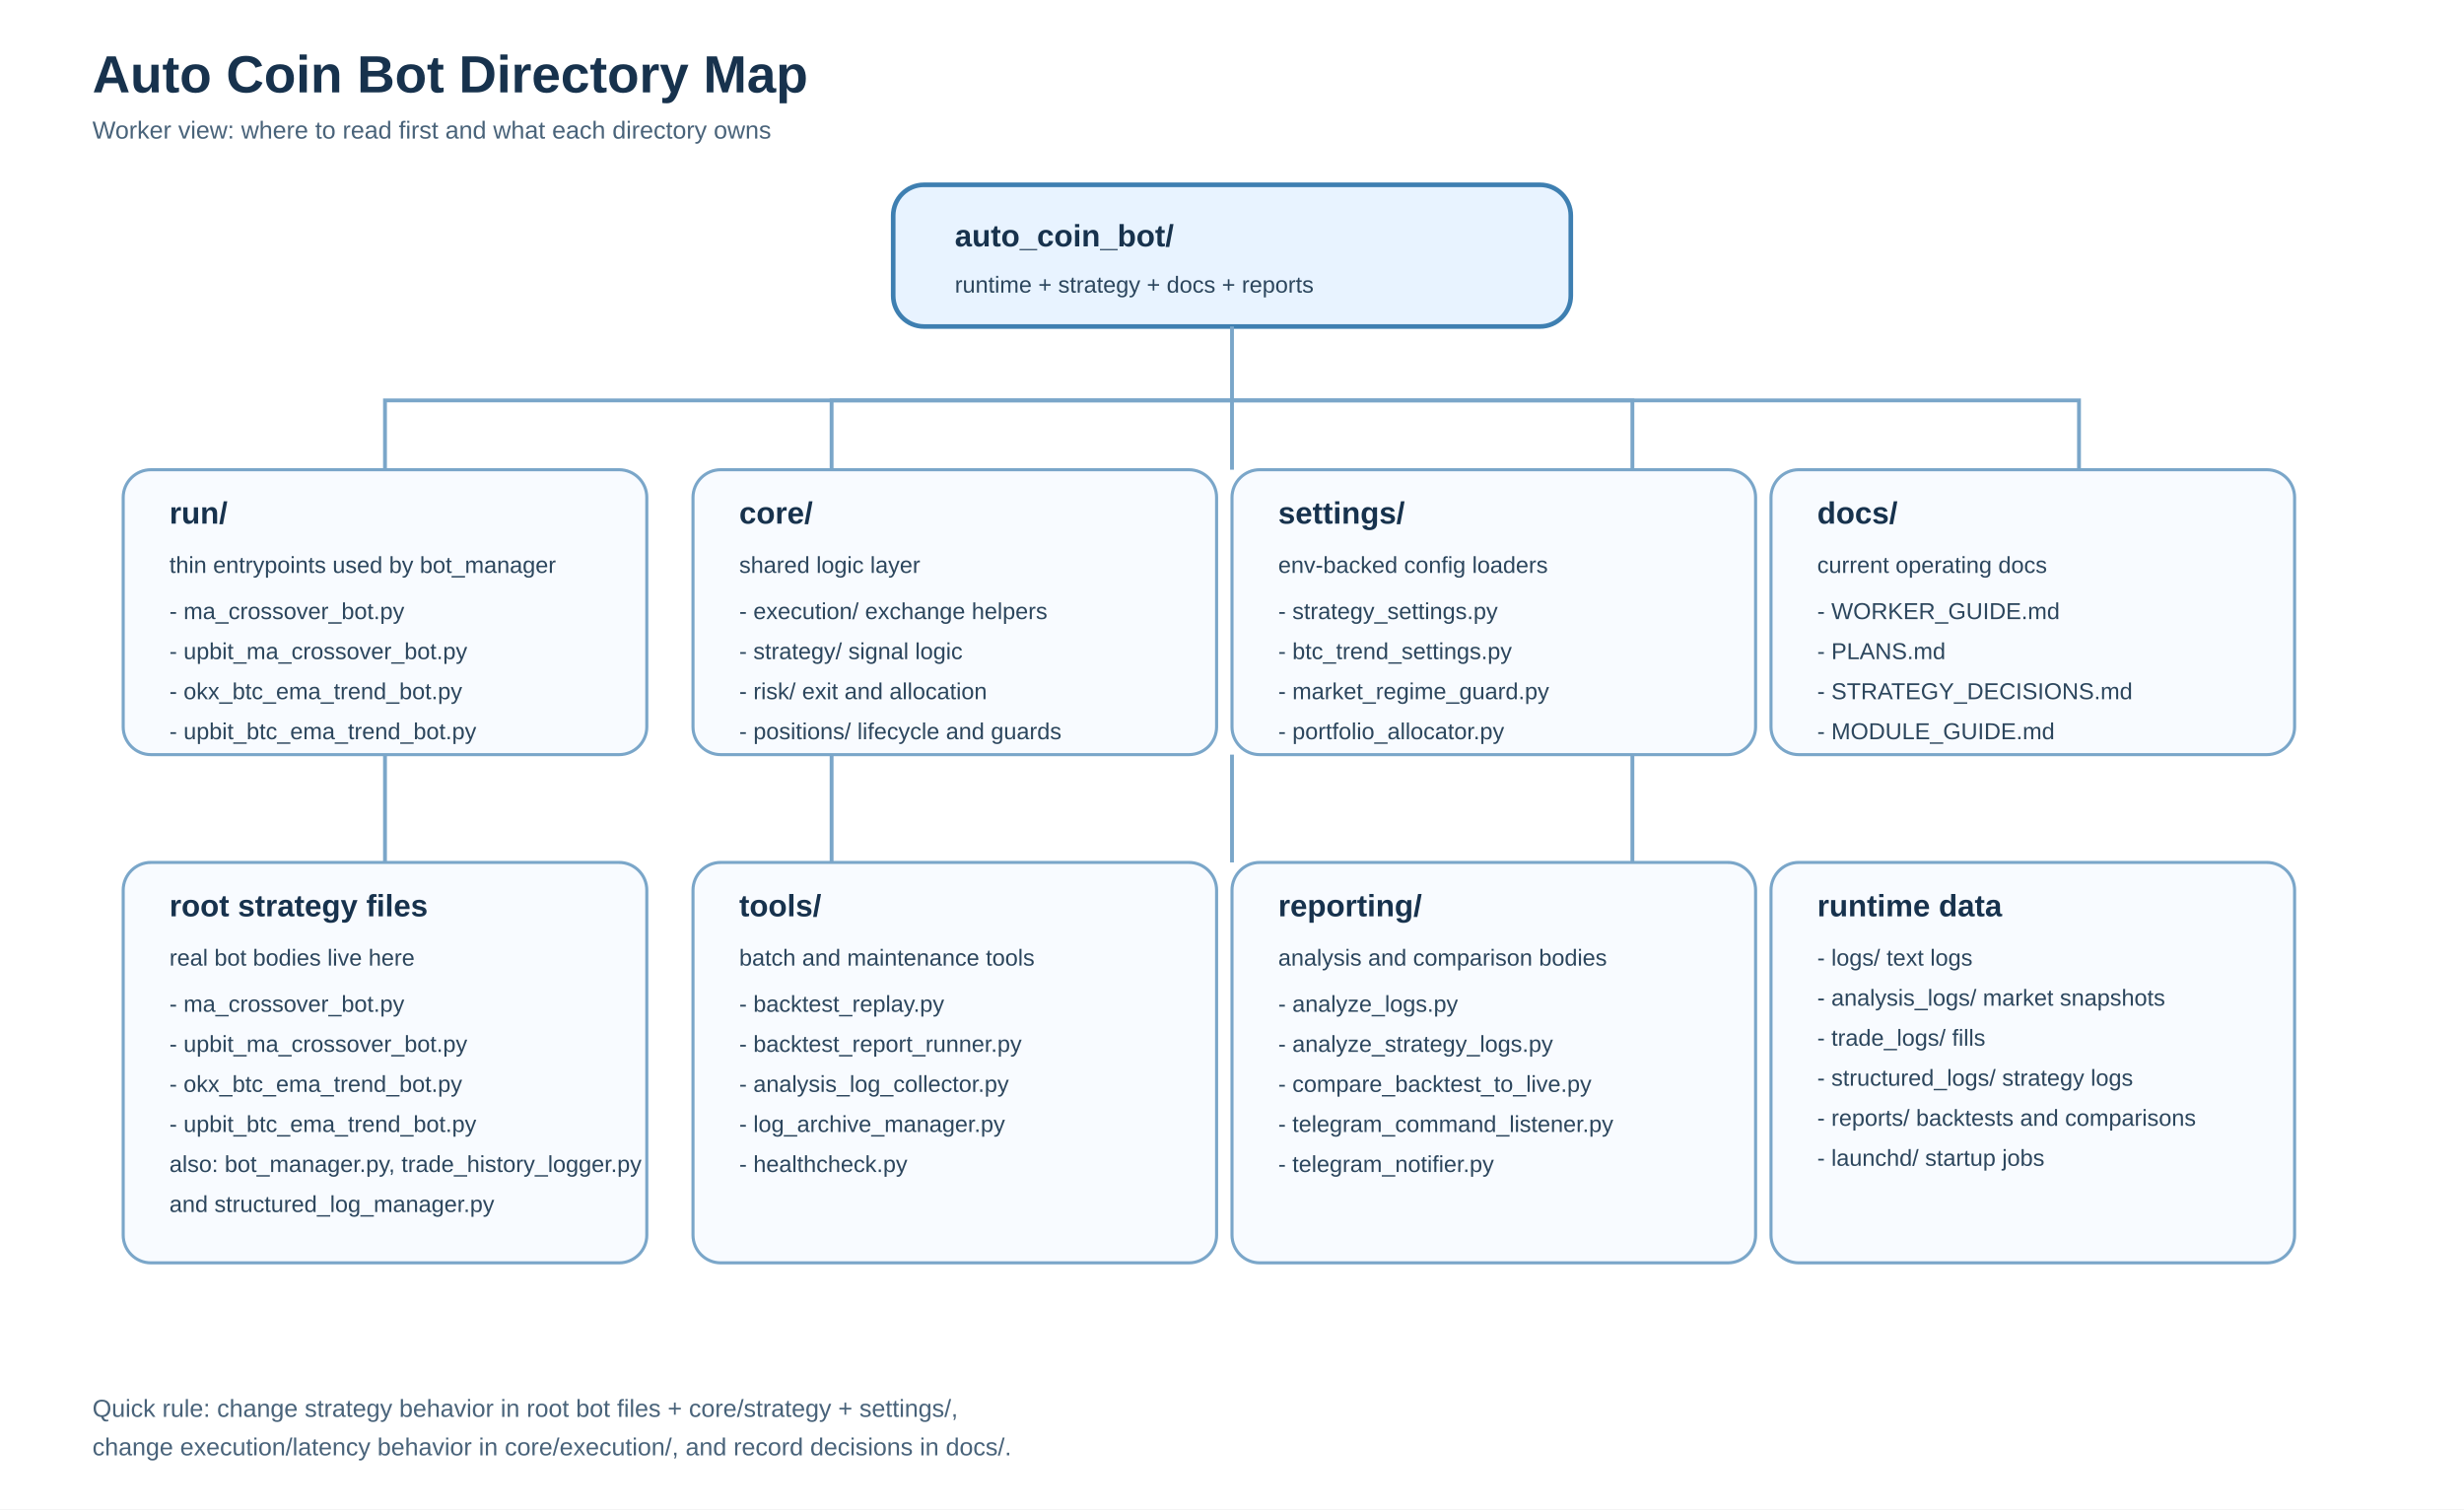
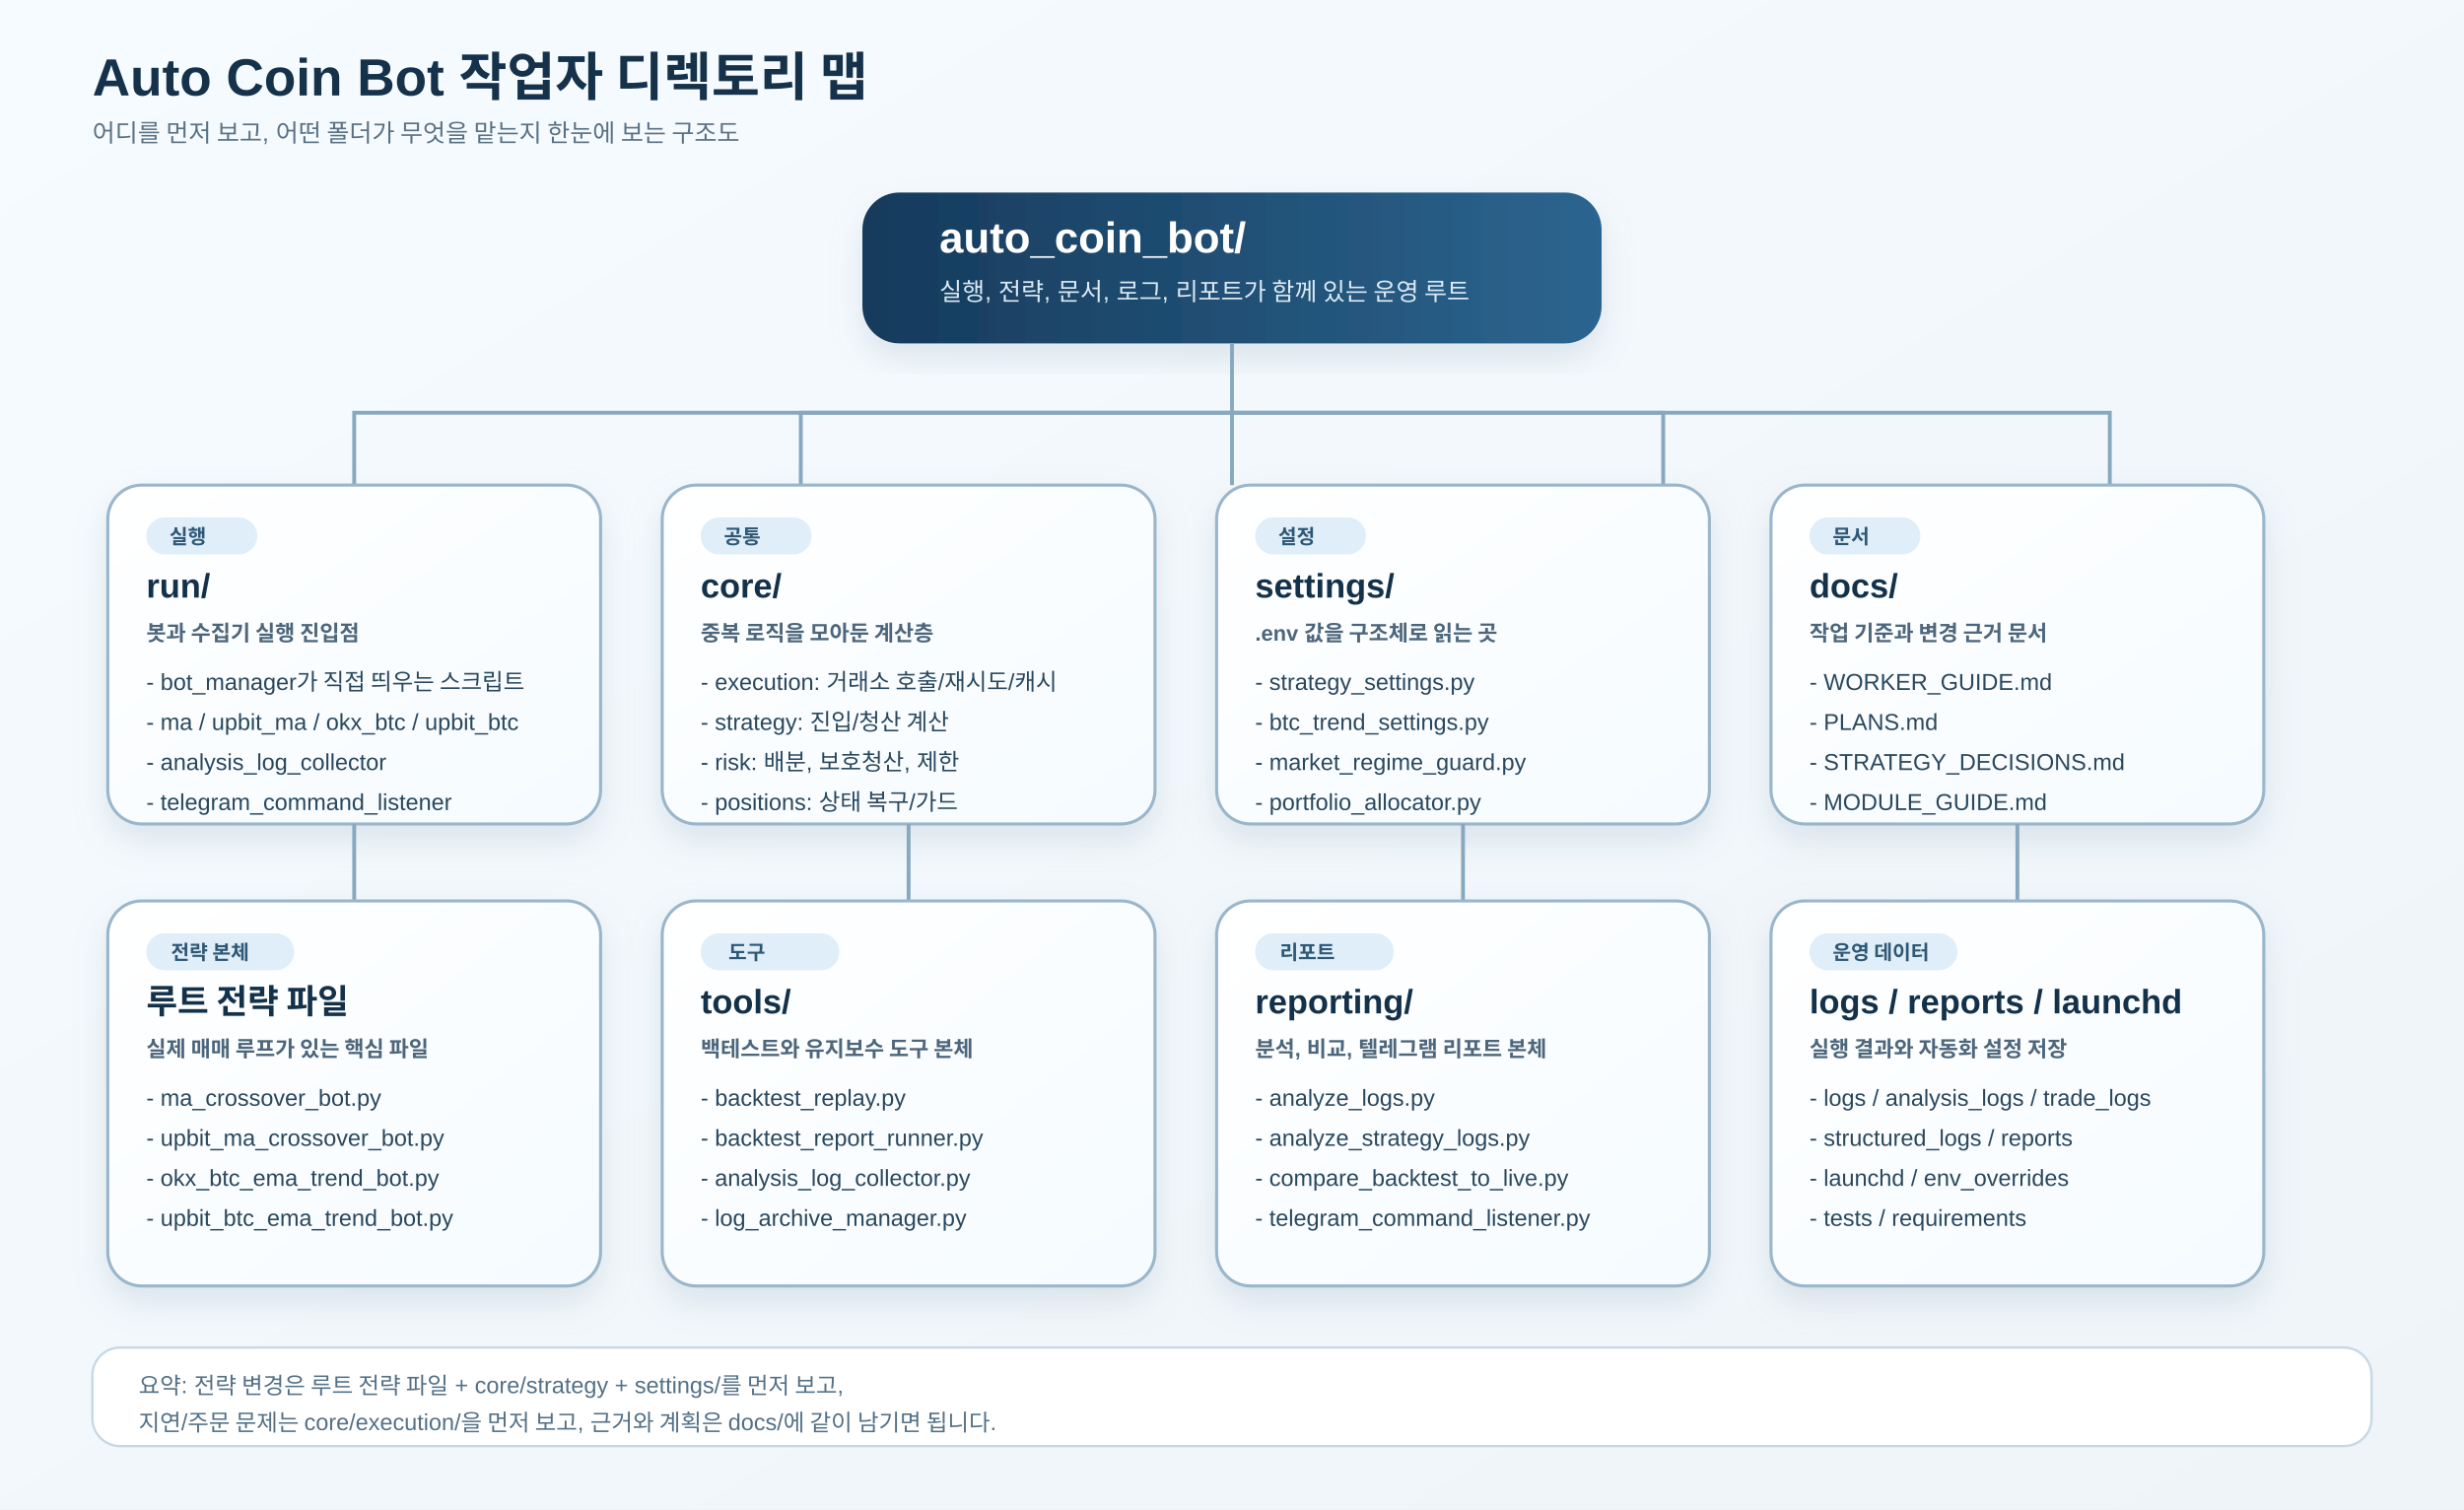
<svg xmlns="http://www.w3.org/2000/svg" width="1600" height="980" viewBox="0 0 1600 980">
+   <defs>
+     <linearGradient id="bg" x1="0" x2="1" y1="0" y2="1">
+       <stop offset="0%" stop-color="#f6fbff" />
+       <stop offset="100%" stop-color="#eef4f8" />
+     </linearGradient>
+     <linearGradient id="root" x1="0" x2="1" y1="0" y2="0">
+       <stop offset="0%" stop-color="#163a5b" />
+       <stop offset="100%" stop-color="#2c658f" />
+     </linearGradient>
+     <linearGradient id="cardA" x1="0" x2="1" y1="0" y2="1">
+       <stop offset="0%" stop-color="#ffffff" />
+       <stop offset="100%" stop-color="#f5fbff" />
+     </linearGradient>
+     <filter id="shadow" x="-20%" y="-20%" width="140%" height="140%">
+       <feDropShadow dx="0" dy="10" stdDeviation="10" flood-color="#9db3c3" flood-opacity="0.28" />
+     </filter>
+   </defs>
  <style>
-     .title { font: 700 34px Arial, sans-serif; fill: #17324d; }
-     .subtitle { font: 500 16px Arial, sans-serif; fill: #49637a; }
-     .box { fill: #f8fbff; stroke: #7aa6c9; stroke-width: 2; rx: 18; ry: 18; }
-     .root { fill: #e8f3ff; stroke: #3e7fb1; stroke-width: 3; rx: 20; ry: 20; }
-     .label { font: 700 20px Arial, sans-serif; fill: #17324d; }
-     .text { font: 500 15px Arial, sans-serif; fill: #2c465d; }
-     .line { stroke: #7aa6c9; stroke-width: 2.5; fill: none; }
+     .title { font: 700 34px Arial, sans-serif; fill: #15324a; }
+     .subtitle { font: 500 16px Arial, sans-serif; fill: #5a7184; }
+     .rootBox { fill: url(#root); rx: 24; ry: 24; filter: url(#shadow); }
+     .card { fill: url(#cardA); stroke: #9ab6cb; stroke-width: 2; rx: 22; ry: 22; filter: url(#shadow); }
+     .cardTitle { font: 700 22px Arial, sans-serif; fill: #14314a; }
+     .cardSub { font: 600 14px Arial, sans-serif; fill: #4d667b; }
+     .item { font: 500 15px Arial, sans-serif; fill: #29475d; }
+     .rootTitle { font: 700 28px Arial, sans-serif; fill: #ffffff; }
+     .rootSub { font: 500 16px Arial, sans-serif; fill: #dbeaf5; }
+     .line { stroke: #87a8bf; stroke-width: 2.5; fill: none; }
+     .badge { fill: #dfeef8; rx: 12; ry: 12; }
+     .badgeText { font: 700 13px Arial, sans-serif; fill: #2e5876; }
+     .foot { font: 500 15px Arial, sans-serif; fill: #537086; }
  </style>
-   <rect x="0" y="0" width="1600" height="980" fill="#ffffff" />
-   <text x="60" y="60" class="title">Auto Coin Bot Directory Map</text>
-   <text x="60" y="90" class="subtitle">Worker view: where to read first and what each directory owns</text>
-   <rect x="580" y="120" width="440" height="92" class="root" />
-   <text x="620" y="160" class="label">auto_coin_bot/</text>
-   <text x="620" y="190" class="text">runtime + strategy + docs + reports</text>
-   <path d="M800 212 L800 260" class="line" />
-   <path d="M800 260 L250 260 L250 305" class="line" />
-   <path d="M800 260 L540 260 L540 305" class="line" />
-   <path d="M800 260 L800 305" class="line" />
-   <path d="M800 260 L1060 260 L1060 305" class="line" />
-   <path d="M800 260 L1350 260 L1350 305" class="line" />
-   <rect x="80" y="305" width="340" height="185" class="box" />
-   <text x="110" y="340" class="label">run/</text>
-   <text x="110" y="372" class="text">thin entrypoints used by bot_manager</text>
-   <text x="110" y="402" class="text">- ma_crossover_bot.py</text>
-   <text x="110" y="428" class="text">- upbit_ma_crossover_bot.py</text>
-   <text x="110" y="454" class="text">- okx_btc_ema_trend_bot.py</text>
-   <text x="110" y="480" class="text">- upbit_btc_ema_trend_bot.py</text>
-   <rect x="450" y="305" width="340" height="185" class="box" />
-   <text x="480" y="340" class="label">core/</text>
-   <text x="480" y="372" class="text">shared logic layer</text>
-   <text x="480" y="402" class="text">- execution/ exchange helpers</text>
-   <text x="480" y="428" class="text">- strategy/ signal logic</text>
-   <text x="480" y="454" class="text">- risk/ exit and allocation</text>
-   <text x="480" y="480" class="text">- positions/ lifecycle and guards</text>
-   <rect x="800" y="305" width="340" height="185" class="box" />
-   <text x="830" y="340" class="label">settings/</text>
-   <text x="830" y="372" class="text">env-backed config loaders</text>
-   <text x="830" y="402" class="text">- strategy_settings.py</text>
-   <text x="830" y="428" class="text">- btc_trend_settings.py</text>
-   <text x="830" y="454" class="text">- market_regime_guard.py</text>
-   <text x="830" y="480" class="text">- portfolio_allocator.py</text>
-   <rect x="1150" y="305" width="340" height="185" class="box" />
-   <text x="1180" y="340" class="label">docs/</text>
-   <text x="1180" y="372" class="text">current operating docs</text>
-   <text x="1180" y="402" class="text">- WORKER_GUIDE.md</text>
-   <text x="1180" y="428" class="text">- PLANS.md</text>
-   <text x="1180" y="454" class="text">- STRATEGY_DECISIONS.md</text>
-   <text x="1180" y="480" class="text">- MODULE_GUIDE.md</text>
-   <rect x="80" y="560" width="340" height="260" class="box" />
-   <text x="110" y="595" class="label">root strategy files</text>
-   <text x="110" y="627" class="text">real bot bodies live here</text>
-   <text x="110" y="657" class="text">- ma_crossover_bot.py</text>
-   <text x="110" y="683" class="text">- upbit_ma_crossover_bot.py</text>
-   <text x="110" y="709" class="text">- okx_btc_ema_trend_bot.py</text>
-   <text x="110" y="735" class="text">- upbit_btc_ema_trend_bot.py</text>
-   <text x="110" y="761" class="text">also: bot_manager.py, trade_history_logger.py</text>
-   <text x="110" y="787" class="text">and structured_log_manager.py</text>
-   <rect x="450" y="560" width="340" height="260" class="box" />
-   <text x="480" y="595" class="label">tools/</text>
-   <text x="480" y="627" class="text">batch and maintenance tools</text>
-   <text x="480" y="657" class="text">- backtest_replay.py</text>
-   <text x="480" y="683" class="text">- backtest_report_runner.py</text>
-   <text x="480" y="709" class="text">- analysis_log_collector.py</text>
-   <text x="480" y="735" class="text">- log_archive_manager.py</text>
-   <text x="480" y="761" class="text">- healthcheck.py</text>
-   <rect x="800" y="560" width="340" height="260" class="box" />
-   <text x="830" y="595" class="label">reporting/</text>
-   <text x="830" y="627" class="text">analysis and comparison bodies</text>
-   <text x="830" y="657" class="text">- analyze_logs.py</text>
-   <text x="830" y="683" class="text">- analyze_strategy_logs.py</text>
-   <text x="830" y="709" class="text">- compare_backtest_to_live.py</text>
-   <text x="830" y="735" class="text">- telegram_command_listener.py</text>
-   <text x="830" y="761" class="text">- telegram_notifier.py</text>
-   <rect x="1150" y="560" width="340" height="260" class="box" />
-   <text x="1180" y="595" class="label">runtime data</text>
-   <text x="1180" y="627" class="text">- logs/ text logs</text>
-   <text x="1180" y="653" class="text">- analysis_logs/ market snapshots</text>
-   <text x="1180" y="679" class="text">- trade_logs/ fills</text>
-   <text x="1180" y="705" class="text">- structured_logs/ strategy logs</text>
-   <text x="1180" y="731" class="text">- reports/ backtests and comparisons</text>
-   <text x="1180" y="757" class="text">- launchd/ startup jobs</text>
-   <path d="M250 490 L250 560" class="line" />
-   <path d="M540 490 L540 560" class="line" />
-   <path d="M800 490 L800 560" class="line" />
-   <path d="M1060 490 L1060 560" class="line" />
-   <text x="60" y="920" class="subtitle">Quick rule: change strategy behavior in root bot files + core/strategy + settings/,</text>
-   <text x="60" y="945" class="subtitle">change execution/latency behavior in core/execution/, and record decisions in docs/.</text>
+   <rect x="0" y="0" width="1600" height="980" fill="url(#bg)" />
+   <text x="60" y="62" class="title">Auto Coin Bot 작업자 디렉토리 맵</text>
+   <text x="60" y="92" class="subtitle">어디를 먼저 보고, 어떤 폴더가 무엇을 맡는지 한눈에 보는 구조도</text>
+   <rect x="560" y="125" width="480" height="98" class="rootBox" />
+   <text x="610" y="164" class="rootTitle">auto_coin_bot/</text>
+   <text x="610" y="195" class="rootSub">실행, 전략, 문서, 로그, 리포트가 함께 있는 운영 루트</text>
+   <path d="M800 223 L800 268" class="line" />
+   <path d="M800 268 L230 268 L230 315" class="line" />
+   <path d="M800 268 L520 268 L520 315" class="line" />
+   <path d="M800 268 L800 315" class="line" />
+   <path d="M800 268 L1080 268 L1080 315" class="line" />
+   <path d="M800 268 L1370 268 L1370 315" class="line" />
+   <rect x="70" y="315" width="320" height="220" class="card" />
+   <rect x="95" y="336" width="72" height="24" class="badge" />
+   <text x="110" y="353" class="badgeText">실행</text>
+   <text x="95" y="388" class="cardTitle">run/</text>
+   <text x="95" y="416" class="cardSub">봇과 수집기 실행 진입점</text>
+   <text x="95" y="448" class="item">- bot_manager가 직접 띄우는 스크립트</text>
+   <text x="95" y="474" class="item">- ma / upbit_ma / okx_btc / upbit_btc</text>
+   <text x="95" y="500" class="item">- analysis_log_collector</text>
+   <text x="95" y="526" class="item">- telegram_command_listener</text>
+   <rect x="430" y="315" width="320" height="220" class="card" />
+   <rect x="455" y="336" width="72" height="24" class="badge" />
+   <text x="470" y="353" class="badgeText">공통</text>
+   <text x="455" y="388" class="cardTitle">core/</text>
+   <text x="455" y="416" class="cardSub">중복 로직을 모아둔 계산층</text>
+   <text x="455" y="448" class="item">- execution: 거래소 호출/재시도/캐시</text>
+   <text x="455" y="474" class="item">- strategy: 진입/청산 계산</text>
+   <text x="455" y="500" class="item">- risk: 배분, 보호청산, 제한</text>
+   <text x="455" y="526" class="item">- positions: 상태 복구/가드</text>
+   <rect x="790" y="315" width="320" height="220" class="card" />
+   <rect x="815" y="336" width="72" height="24" class="badge" />
+   <text x="830" y="353" class="badgeText">설정</text>
+   <text x="815" y="388" class="cardTitle">settings/</text>
+   <text x="815" y="416" class="cardSub">.env 값을 구조체로 읽는 곳</text>
+   <text x="815" y="448" class="item">- strategy_settings.py</text>
+   <text x="815" y="474" class="item">- btc_trend_settings.py</text>
+   <text x="815" y="500" class="item">- market_regime_guard.py</text>
+   <text x="815" y="526" class="item">- portfolio_allocator.py</text>
+   <rect x="1150" y="315" width="320" height="220" class="card" />
+   <rect x="1175" y="336" width="72" height="24" class="badge" />
+   <text x="1190" y="353" class="badgeText">문서</text>
+   <text x="1175" y="388" class="cardTitle">docs/</text>
+   <text x="1175" y="416" class="cardSub">작업 기준과 변경 근거 문서</text>
+   <text x="1175" y="448" class="item">- WORKER_GUIDE.md</text>
+   <text x="1175" y="474" class="item">- PLANS.md</text>
+   <text x="1175" y="500" class="item">- STRATEGY_DECISIONS.md</text>
+   <text x="1175" y="526" class="item">- MODULE_GUIDE.md</text>
+   <path d="M230 535 L230 585" class="line" />
+   <path d="M590 535 L590 585" class="line" />
+   <path d="M950 535 L950 585" class="line" />
+   <path d="M1310 535 L1310 585" class="line" />
+   <rect x="70" y="585" width="320" height="250" class="card" />
+   <rect x="95" y="606" width="96" height="24" class="badge" />
+   <text x="111" y="623" class="badgeText">전략 본체</text>
+   <text x="95" y="658" class="cardTitle">루트 전략 파일</text>
+   <text x="95" y="686" class="cardSub">실제 매매 루프가 있는 핵심 파일</text>
+   <text x="95" y="718" class="item">- ma_crossover_bot.py</text>
+   <text x="95" y="744" class="item">- upbit_ma_crossover_bot.py</text>
+   <text x="95" y="770" class="item">- okx_btc_ema_trend_bot.py</text>
+   <text x="95" y="796" class="item">- upbit_btc_ema_trend_bot.py</text>
+   <rect x="430" y="585" width="320" height="250" class="card" />
+   <rect x="455" y="606" width="90" height="24" class="badge" />
+   <text x="473" y="623" class="badgeText">도구</text>
+   <text x="455" y="658" class="cardTitle">tools/</text>
+   <text x="455" y="686" class="cardSub">백테스트와 유지보수 도구 본체</text>
+   <text x="455" y="718" class="item">- backtest_replay.py</text>
+   <text x="455" y="744" class="item">- backtest_report_runner.py</text>
+   <text x="455" y="770" class="item">- analysis_log_collector.py</text>
+   <text x="455" y="796" class="item">- log_archive_manager.py</text>
+   <rect x="790" y="585" width="320" height="250" class="card" />
+   <rect x="815" y="606" width="90" height="24" class="badge" />
+   <text x="831" y="623" class="badgeText">리포트</text>
+   <text x="815" y="658" class="cardTitle">reporting/</text>
+   <text x="815" y="686" class="cardSub">분석, 비교, 텔레그램 리포트 본체</text>
+   <text x="815" y="718" class="item">- analyze_logs.py</text>
+   <text x="815" y="744" class="item">- analyze_strategy_logs.py</text>
+   <text x="815" y="770" class="item">- compare_backtest_to_live.py</text>
+   <text x="815" y="796" class="item">- telegram_command_listener.py</text>
+   <rect x="1150" y="585" width="320" height="250" class="card" />
+   <rect x="1175" y="606" width="96" height="24" class="badge" />
+   <text x="1190" y="623" class="badgeText">운영 데이터</text>
+   <text x="1175" y="658" class="cardTitle">logs / reports / launchd</text>
+   <text x="1175" y="686" class="cardSub">실행 결과와 자동화 설정 저장</text>
+   <text x="1175" y="718" class="item">- logs / analysis_logs / trade_logs</text>
+   <text x="1175" y="744" class="item">- structured_logs / reports</text>
+   <text x="1175" y="770" class="item">- launchd / env_overrides</text>
+   <text x="1175" y="796" class="item">- tests / requirements</text>
+   <rect x="60" y="875" width="1480" height="64" fill="#ffffff" stroke="#c6d8e6" stroke-width="1.5" rx="18" ry="18" />
+   <text x="90" y="905" class="foot">요약: 전략 변경은 루트 전략 파일 + core/strategy + settings/를 먼저 보고,</text>
+   <text x="90" y="929" class="foot">지연/주문 문제는 core/execution/을 먼저 보고, 근거와 계획은 docs/에 같이 남기면 됩니다.</text>
</svg>
